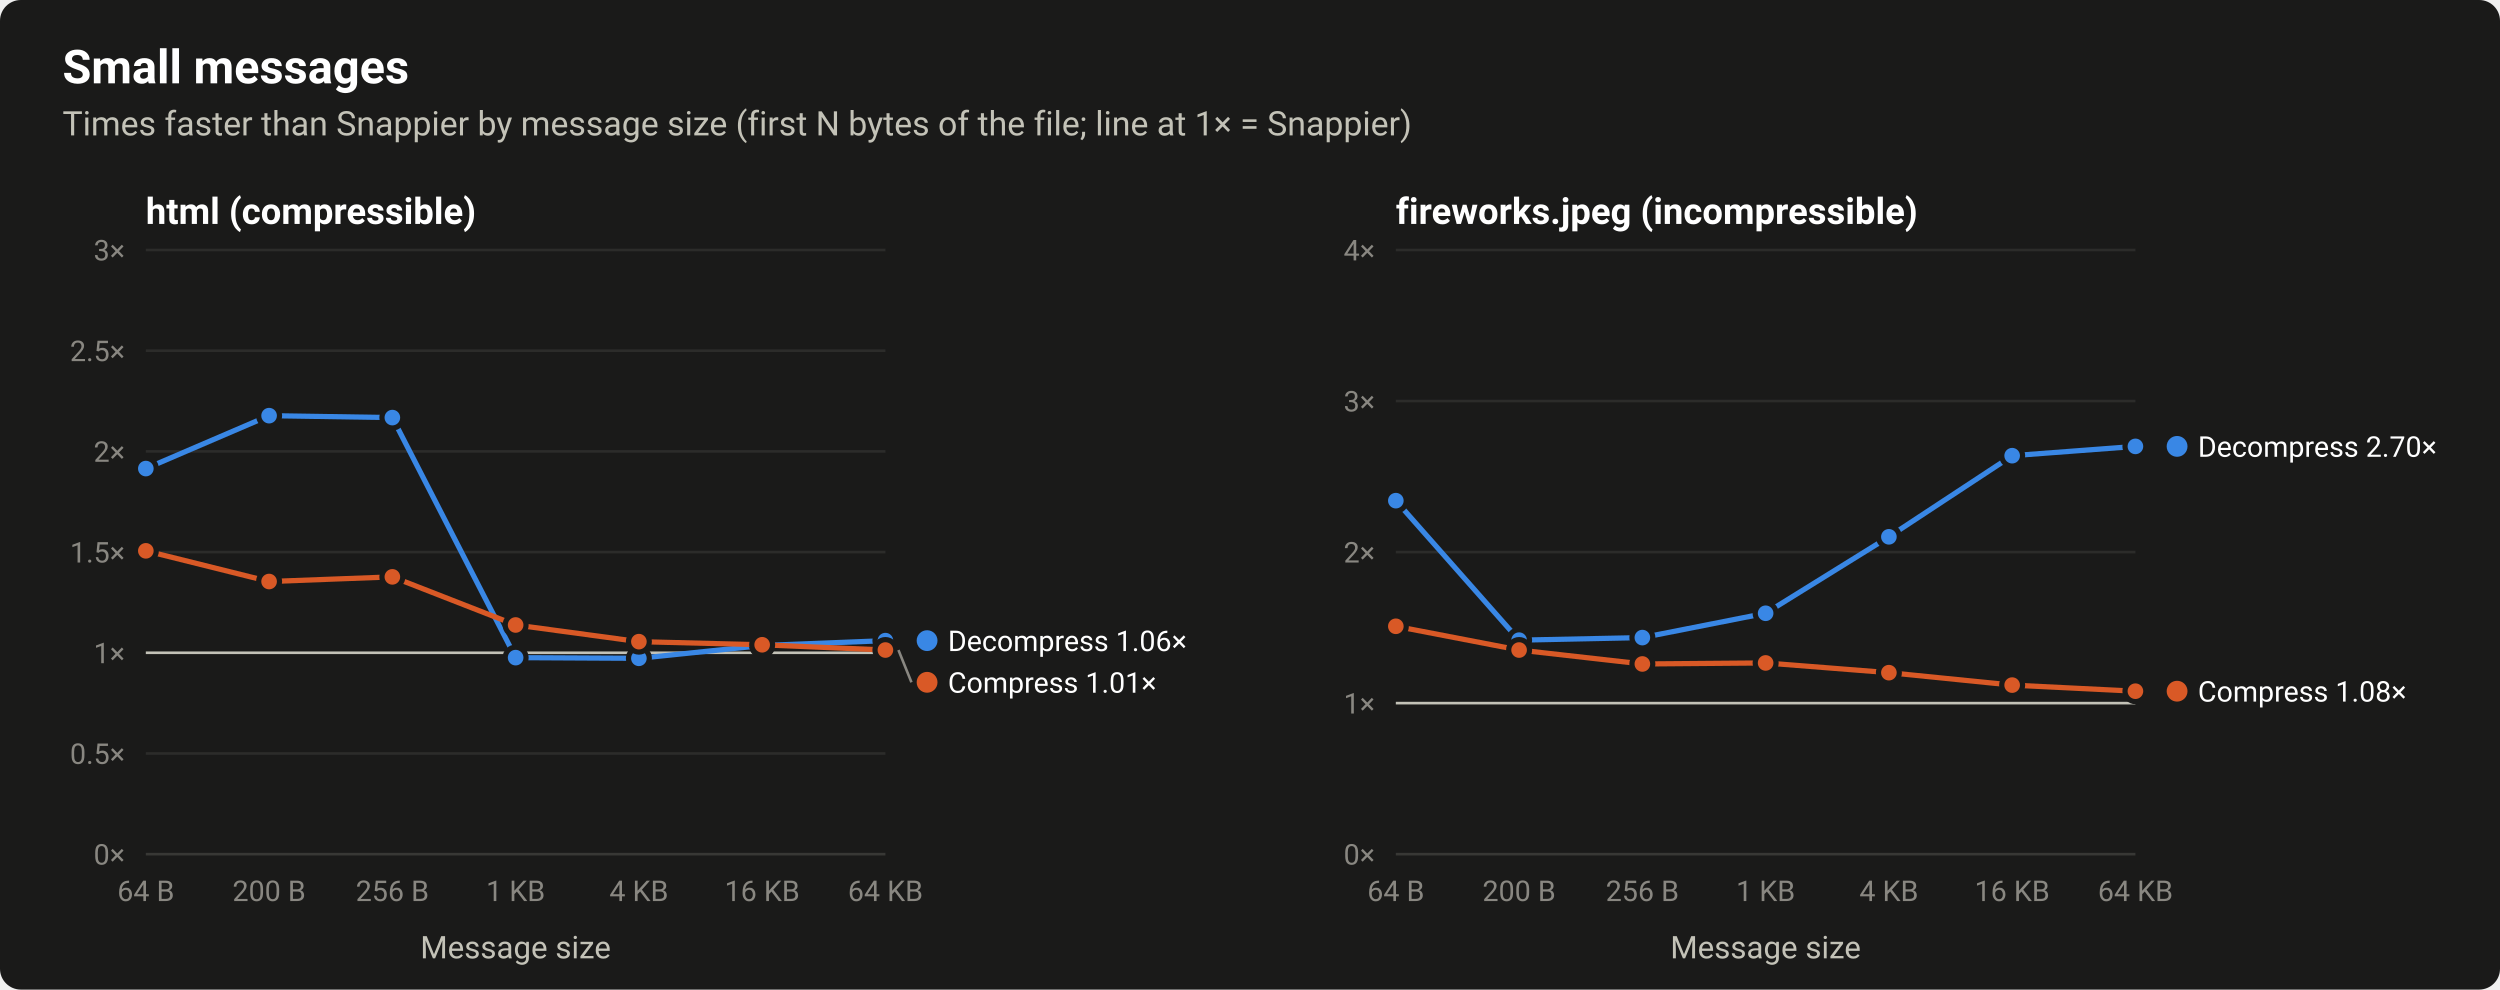
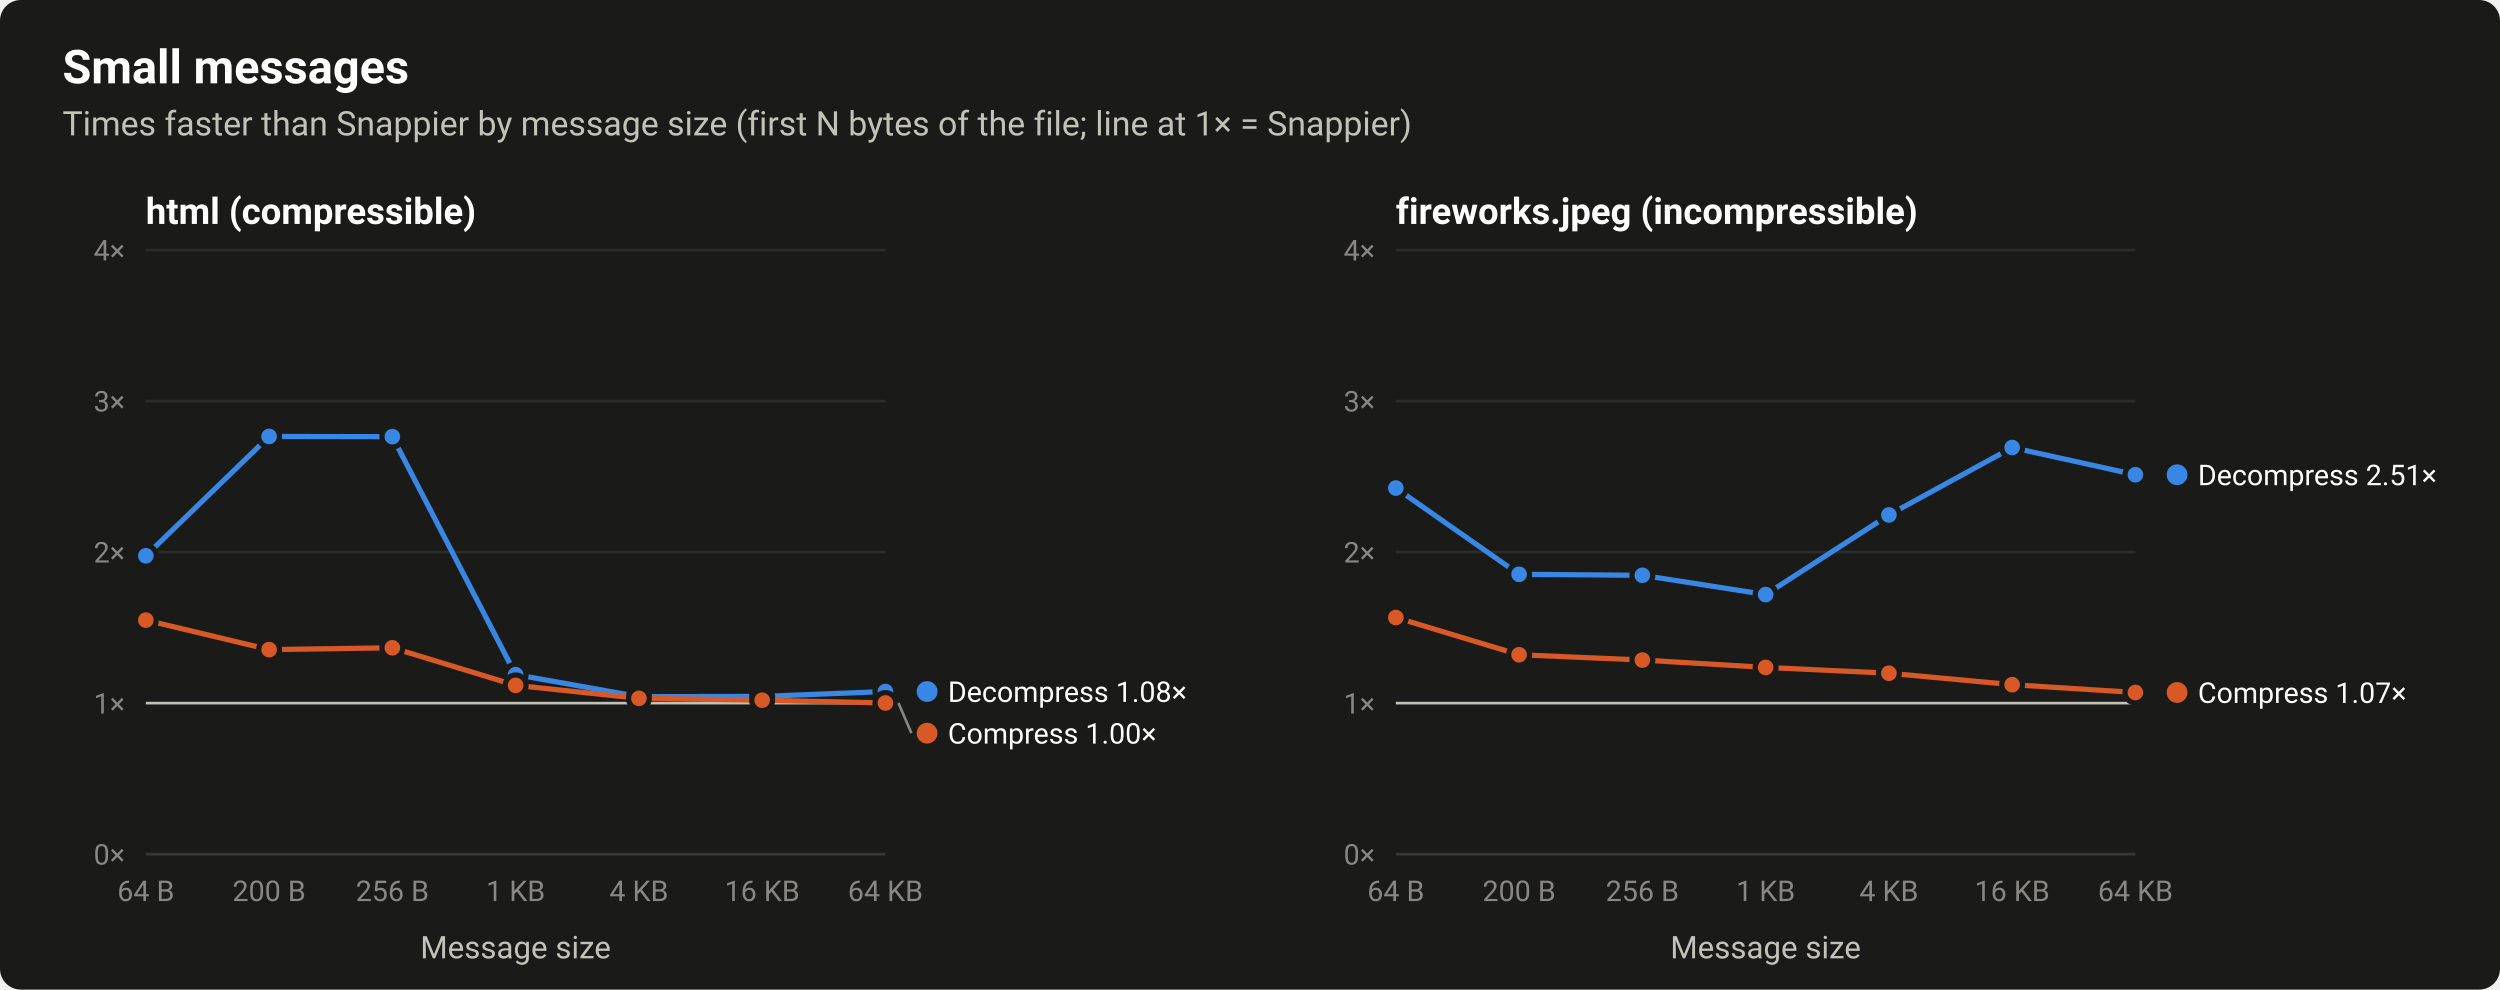
<svg xmlns="http://www.w3.org/2000/svg" width="960" height="380" viewBox="0 0 960 380" role="img" aria-labelledby="t d" font-family="system-ui, -apple-system, 'Segoe UI', Roboto, Helvetica, Arial, sans-serif">
  <rect width="960" height="380" rx="8" fill="#1a1a19" />
  <g transform="translate(0,0)">
    <text x="24" y="32" font-size="18" fill="#ffffff" font-weight="600">Small messages</text>
    <text x="24" y="52" font-size="13" fill="#c3c2b7">Times faster than Snappier by message size (first N bytes of the file; line at 1× = Snappier)</text>
    <text x="56" y="86" font-size="14" fill="#ffffff" font-weight="600">html (compressible)</text>
    <line x1="56" y1="328" x2="340" y2="328" stroke="#383835" stroke-width="1" />
    <text x="48" y="332" font-size="11" fill="#898781" text-anchor="end">0×</text>
-     <line x1="56" y1="289.333" x2="340" y2="289.333" stroke="#2c2c2a" stroke-width="1" />
-     <text x="48" y="293.333" font-size="11" fill="#898781" text-anchor="end">0.5×</text>
-     <line x1="56" y1="250.667" x2="340" y2="250.667" stroke="#2c2c2a" stroke-width="1" />
-     <text x="48" y="254.667" font-size="11" fill="#898781" text-anchor="end">1×</text>
+     <line x1="56" y1="270" x2="340" y2="270" stroke="#2c2c2a" stroke-width="1" />
+     <text x="48" y="274" font-size="11" fill="#898781" text-anchor="end">1×</text>
    <line x1="56" y1="212" x2="340" y2="212" stroke="#2c2c2a" stroke-width="1" />
-     <text x="48" y="216" font-size="11" fill="#898781" text-anchor="end">1.5×</text>
-     <line x1="56" y1="173.333" x2="340" y2="173.333" stroke="#2c2c2a" stroke-width="1" />
-     <text x="48" y="177.333" font-size="11" fill="#898781" text-anchor="end">2×</text>
-     <line x1="56" y1="134.667" x2="340" y2="134.667" stroke="#2c2c2a" stroke-width="1" />
-     <text x="48" y="138.667" font-size="11" fill="#898781" text-anchor="end">2.5×</text>
+     <text x="48" y="216" font-size="11" fill="#898781" text-anchor="end">2×</text>
+     <line x1="56" y1="154" x2="340" y2="154" stroke="#2c2c2a" stroke-width="1" />
+     <text x="48" y="158" font-size="11" fill="#898781" text-anchor="end">3×</text>
    <line x1="56" y1="96" x2="340" y2="96" stroke="#2c2c2a" stroke-width="1" />
-     <text x="48" y="100" font-size="11" fill="#898781" text-anchor="end">3×</text>
-     <line x1="56" y1="250.667" x2="340" y2="250.667" stroke="#c3c2b7" stroke-width="1" />
+     <text x="48" y="100" font-size="11" fill="#898781" text-anchor="end">4×</text>
+     <line x1="56" y1="270" x2="340" y2="270" stroke="#c3c2b7" stroke-width="1" />
    <text x="56" y="346" font-size="11" fill="#898781" text-anchor="middle">64 B</text>
    <text x="103.333" y="346" font-size="11" fill="#898781" text-anchor="middle">200 B</text>
    <text x="150.667" y="346" font-size="11" fill="#898781" text-anchor="middle">256 B</text>
    <text x="198" y="346" font-size="11" fill="#898781" text-anchor="middle">1 KB</text>
    <text x="245.333" y="346" font-size="11" fill="#898781" text-anchor="middle">4 KB</text>
    <text x="292.667" y="346" font-size="11" fill="#898781" text-anchor="middle">16 KB</text>
    <text x="340" y="346" font-size="11" fill="#898781" text-anchor="middle">64 KB</text>
    <text x="198" y="368" font-size="12" fill="#c3c2b7" text-anchor="middle">Message size</text>
-     <polyline points="56,179.93 103.333,159.614 150.667,160.357 198,252.53 245.333,252.793 292.667,247.886 340,246.005" fill="none" stroke="#3987e5" stroke-width="2" stroke-linejoin="round" stroke-linecap="round" />
-     <circle cx="56" cy="179.93" r="4" fill="#3987e5" stroke="#1a1a19" stroke-width="2" />
-     <circle cx="103.333" cy="159.614" r="4" fill="#3987e5" stroke="#1a1a19" stroke-width="2" />
-     <circle cx="150.667" cy="160.357" r="4" fill="#3987e5" stroke="#1a1a19" stroke-width="2" />
-     <circle cx="198" cy="252.53" r="4" fill="#3987e5" stroke="#1a1a19" stroke-width="2" />
-     <circle cx="245.333" cy="252.793" r="4" fill="#3987e5" stroke="#1a1a19" stroke-width="2" />
-     <circle cx="292.667" cy="247.886" r="4" fill="#3987e5" stroke="#1a1a19" stroke-width="2" />
-     <circle cx="340" cy="246.005" r="4" fill="#3987e5" stroke="#1a1a19" stroke-width="2" />
-     <polyline points="56,211.52 103.333,223.305 150.667,221.513 198,239.993 245.333,246.394 292.667,247.593 340,249.611" fill="none" stroke="#d95926" stroke-width="2" stroke-linejoin="round" stroke-linecap="round" />
-     <circle cx="56" cy="211.52" r="4" fill="#d95926" stroke="#1a1a19" stroke-width="2" />
-     <circle cx="103.333" cy="223.305" r="4" fill="#d95926" stroke="#1a1a19" stroke-width="2" />
-     <circle cx="150.667" cy="221.513" r="4" fill="#d95926" stroke="#1a1a19" stroke-width="2" />
-     <circle cx="198" cy="239.993" r="4" fill="#d95926" stroke="#1a1a19" stroke-width="2" />
-     <circle cx="245.333" cy="246.394" r="4" fill="#d95926" stroke="#1a1a19" stroke-width="2" />
-     <circle cx="292.667" cy="247.593" r="4" fill="#d95926" stroke="#1a1a19" stroke-width="2" />
-     <circle cx="340" cy="249.611" r="4" fill="#d95926" stroke="#1a1a19" stroke-width="2" />
-     <circle cx="356" cy="246.005" r="4" fill="#3987e5" />
-     <text x="364" y="250.005" font-size="11" fill="#ffffff">Decompress 1.06×</text>
-     <line x1="345" y1="249.611" x2="350" y2="262.005" stroke="#898781" stroke-width="1" />
-     <circle cx="356" cy="262.005" r="4" fill="#d95926" />
-     <text x="364" y="266.005" font-size="11" fill="#ffffff">Compress 1.01×</text>
+     <polyline points="56,213.43 103.333,167.587 150.667,167.679 198,259.06 245.333,267.5 292.667,267.414 340,265.545" fill="none" stroke="#3987e5" stroke-width="2" stroke-linejoin="round" stroke-linecap="round" />
+     <circle cx="56" cy="213.43" r="4" fill="#3987e5" stroke="#1a1a19" stroke-width="2" />
+     <circle cx="103.333" cy="167.587" r="4" fill="#3987e5" stroke="#1a1a19" stroke-width="2" />
+     <circle cx="150.667" cy="167.679" r="4" fill="#3987e5" stroke="#1a1a19" stroke-width="2" />
+     <circle cx="198" cy="259.06" r="4" fill="#3987e5" stroke="#1a1a19" stroke-width="2" />
+     <circle cx="245.333" cy="267.5" r="4" fill="#3987e5" stroke="#1a1a19" stroke-width="2" />
+     <circle cx="292.667" cy="267.414" r="4" fill="#3987e5" stroke="#1a1a19" stroke-width="2" />
+     <circle cx="340" cy="265.545" r="4" fill="#3987e5" stroke="#1a1a19" stroke-width="2" />
+     <polyline points="56,238.13 103.333,249.45 150.667,248.751 198,263.184 245.333,268.16 292.667,268.868 340,269.952" fill="none" stroke="#d95926" stroke-width="2" stroke-linejoin="round" stroke-linecap="round" />
+     <circle cx="56" cy="238.13" r="4" fill="#d95926" stroke="#1a1a19" stroke-width="2" />
+     <circle cx="103.333" cy="249.45" r="4" fill="#d95926" stroke="#1a1a19" stroke-width="2" />
+     <circle cx="150.667" cy="248.751" r="4" fill="#d95926" stroke="#1a1a19" stroke-width="2" />
+     <circle cx="198" cy="263.184" r="4" fill="#d95926" stroke="#1a1a19" stroke-width="2" />
+     <circle cx="245.333" cy="268.16" r="4" fill="#d95926" stroke="#1a1a19" stroke-width="2" />
+     <circle cx="292.667" cy="268.868" r="4" fill="#d95926" stroke="#1a1a19" stroke-width="2" />
+     <circle cx="340" cy="269.952" r="4" fill="#d95926" stroke="#1a1a19" stroke-width="2" />
+     <circle cx="356" cy="265.545" r="4" fill="#3987e5" />
+     <text x="364" y="269.545" font-size="11" fill="#ffffff">Decompress 1.08×</text>
+     <line x1="345" y1="269.952" x2="350" y2="281.545" stroke="#898781" stroke-width="1" />
+     <circle cx="356" cy="281.545" r="4" fill="#d95926" />
+     <text x="364" y="285.545" font-size="11" fill="#ffffff">Compress 1.00×</text>
  </g>
  <g transform="translate(480,0)">
    <text x="24" y="32" font-size="18" fill="#ffffff" font-weight="600" />
    <text x="24" y="52" font-size="13" fill="#c3c2b7" />
    <text x="56" y="86" font-size="14" fill="#ffffff" font-weight="600">fireworks.jpeg (incompressible)</text>
    <line x1="56" y1="328" x2="340" y2="328" stroke="#383835" stroke-width="1" />
    <text x="48" y="332" font-size="11" fill="#898781" text-anchor="end">0×</text>
    <line x1="56" y1="270" x2="340" y2="270" stroke="#2c2c2a" stroke-width="1" />
    <text x="48" y="274" font-size="11" fill="#898781" text-anchor="end">1×</text>
    <line x1="56" y1="212" x2="340" y2="212" stroke="#2c2c2a" stroke-width="1" />
    <text x="48" y="216" font-size="11" fill="#898781" text-anchor="end">2×</text>
    <line x1="56" y1="154" x2="340" y2="154" stroke="#2c2c2a" stroke-width="1" />
    <text x="48" y="158" font-size="11" fill="#898781" text-anchor="end">3×</text>
    <line x1="56" y1="96" x2="340" y2="96" stroke="#2c2c2a" stroke-width="1" />
    <text x="48" y="100" font-size="11" fill="#898781" text-anchor="end">4×</text>
    <line x1="56" y1="270" x2="340" y2="270" stroke="#c3c2b7" stroke-width="1" />
    <text x="56" y="346" font-size="11" fill="#898781" text-anchor="middle">64 B</text>
    <text x="103.333" y="346" font-size="11" fill="#898781" text-anchor="middle">200 B</text>
    <text x="150.667" y="346" font-size="11" fill="#898781" text-anchor="middle">256 B</text>
    <text x="198" y="346" font-size="11" fill="#898781" text-anchor="middle">1 KB</text>
    <text x="245.333" y="346" font-size="11" fill="#898781" text-anchor="middle">4 KB</text>
    <text x="292.667" y="346" font-size="11" fill="#898781" text-anchor="middle">16 KB</text>
    <text x="340" y="346" font-size="11" fill="#898781" text-anchor="middle">64 KB</text>
    <text x="198" y="368" font-size="12" fill="#c3c2b7" text-anchor="middle">Message size</text>
-     <polyline points="56,192.256 103.333,245.821 150.667,244.836 198,235.496 245.333,206.135 292.667,174.984 340,171.412" fill="none" stroke="#3987e5" stroke-width="2" stroke-linejoin="round" stroke-linecap="round" />
-     <circle cx="56" cy="192.256" r="4" fill="#3987e5" stroke="#1a1a19" stroke-width="2" />
-     <circle cx="103.333" cy="245.821" r="4" fill="#3987e5" stroke="#1a1a19" stroke-width="2" />
-     <circle cx="150.667" cy="244.836" r="4" fill="#3987e5" stroke="#1a1a19" stroke-width="2" />
-     <circle cx="198" cy="235.496" r="4" fill="#3987e5" stroke="#1a1a19" stroke-width="2" />
-     <circle cx="245.333" cy="206.135" r="4" fill="#3987e5" stroke="#1a1a19" stroke-width="2" />
-     <circle cx="292.667" cy="174.984" r="4" fill="#3987e5" stroke="#1a1a19" stroke-width="2" />
-     <circle cx="340" cy="171.412" r="4" fill="#3987e5" stroke="#1a1a19" stroke-width="2" />
-     <polyline points="56,240.495 103.333,249.616 150.667,254.964 198,254.567 245.333,258.307 292.667,263.08 340,265.419" fill="none" stroke="#d95926" stroke-width="2" stroke-linejoin="round" stroke-linecap="round" />
-     <circle cx="56" cy="240.495" r="4" fill="#d95926" stroke="#1a1a19" stroke-width="2" />
-     <circle cx="103.333" cy="249.616" r="4" fill="#d95926" stroke="#1a1a19" stroke-width="2" />
-     <circle cx="150.667" cy="254.964" r="4" fill="#d95926" stroke="#1a1a19" stroke-width="2" />
-     <circle cx="198" cy="254.567" r="4" fill="#d95926" stroke="#1a1a19" stroke-width="2" />
-     <circle cx="245.333" cy="258.307" r="4" fill="#d95926" stroke="#1a1a19" stroke-width="2" />
-     <circle cx="292.667" cy="263.08" r="4" fill="#d95926" stroke="#1a1a19" stroke-width="2" />
-     <circle cx="340" cy="265.419" r="4" fill="#d95926" stroke="#1a1a19" stroke-width="2" />
-     <circle cx="356" cy="171.412" r="4" fill="#3987e5" />
-     <text x="364" y="175.412" font-size="11" fill="#ffffff">Decompress 2.70×</text>
-     <circle cx="356" cy="265.419" r="4" fill="#d95926" />
-     <text x="364" y="269.419" font-size="11" fill="#ffffff">Compress 1.08×</text>
+     <polyline points="56,187.413 103.333,220.534 150.667,220.915 198,228.32 245.333,197.735 292.667,171.856 340,182.301" fill="none" stroke="#3987e5" stroke-width="2" stroke-linejoin="round" stroke-linecap="round" />
+     <circle cx="56" cy="187.413" r="4" fill="#3987e5" stroke="#1a1a19" stroke-width="2" />
+     <circle cx="103.333" cy="220.534" r="4" fill="#3987e5" stroke="#1a1a19" stroke-width="2" />
+     <circle cx="150.667" cy="220.915" r="4" fill="#3987e5" stroke="#1a1a19" stroke-width="2" />
+     <circle cx="198" cy="228.32" r="4" fill="#3987e5" stroke="#1a1a19" stroke-width="2" />
+     <circle cx="245.333" cy="197.735" r="4" fill="#3987e5" stroke="#1a1a19" stroke-width="2" />
+     <circle cx="292.667" cy="171.856" r="4" fill="#3987e5" stroke="#1a1a19" stroke-width="2" />
+     <circle cx="340" cy="182.301" r="4" fill="#3987e5" stroke="#1a1a19" stroke-width="2" />
+     <polyline points="56,237.127 103.333,251.422 150.667,253.464 198,256.287 245.333,258.526 292.667,262.917 340,265.914" fill="none" stroke="#d95926" stroke-width="2" stroke-linejoin="round" stroke-linecap="round" />
+     <circle cx="56" cy="237.127" r="4" fill="#d95926" stroke="#1a1a19" stroke-width="2" />
+     <circle cx="103.333" cy="251.422" r="4" fill="#d95926" stroke="#1a1a19" stroke-width="2" />
+     <circle cx="150.667" cy="253.464" r="4" fill="#d95926" stroke="#1a1a19" stroke-width="2" />
+     <circle cx="198" cy="256.287" r="4" fill="#d95926" stroke="#1a1a19" stroke-width="2" />
+     <circle cx="245.333" cy="258.526" r="4" fill="#d95926" stroke="#1a1a19" stroke-width="2" />
+     <circle cx="292.667" cy="262.917" r="4" fill="#d95926" stroke="#1a1a19" stroke-width="2" />
+     <circle cx="340" cy="265.914" r="4" fill="#d95926" stroke="#1a1a19" stroke-width="2" />
+     <circle cx="356" cy="182.301" r="4" fill="#3987e5" />
+     <text x="364" y="186.301" font-size="11" fill="#ffffff">Decompress 2.51×</text>
+     <circle cx="356" cy="265.914" r="4" fill="#d95926" />
+     <text x="364" y="269.914" font-size="11" fill="#ffffff">Compress 1.07×</text>
  </g>
</svg>
